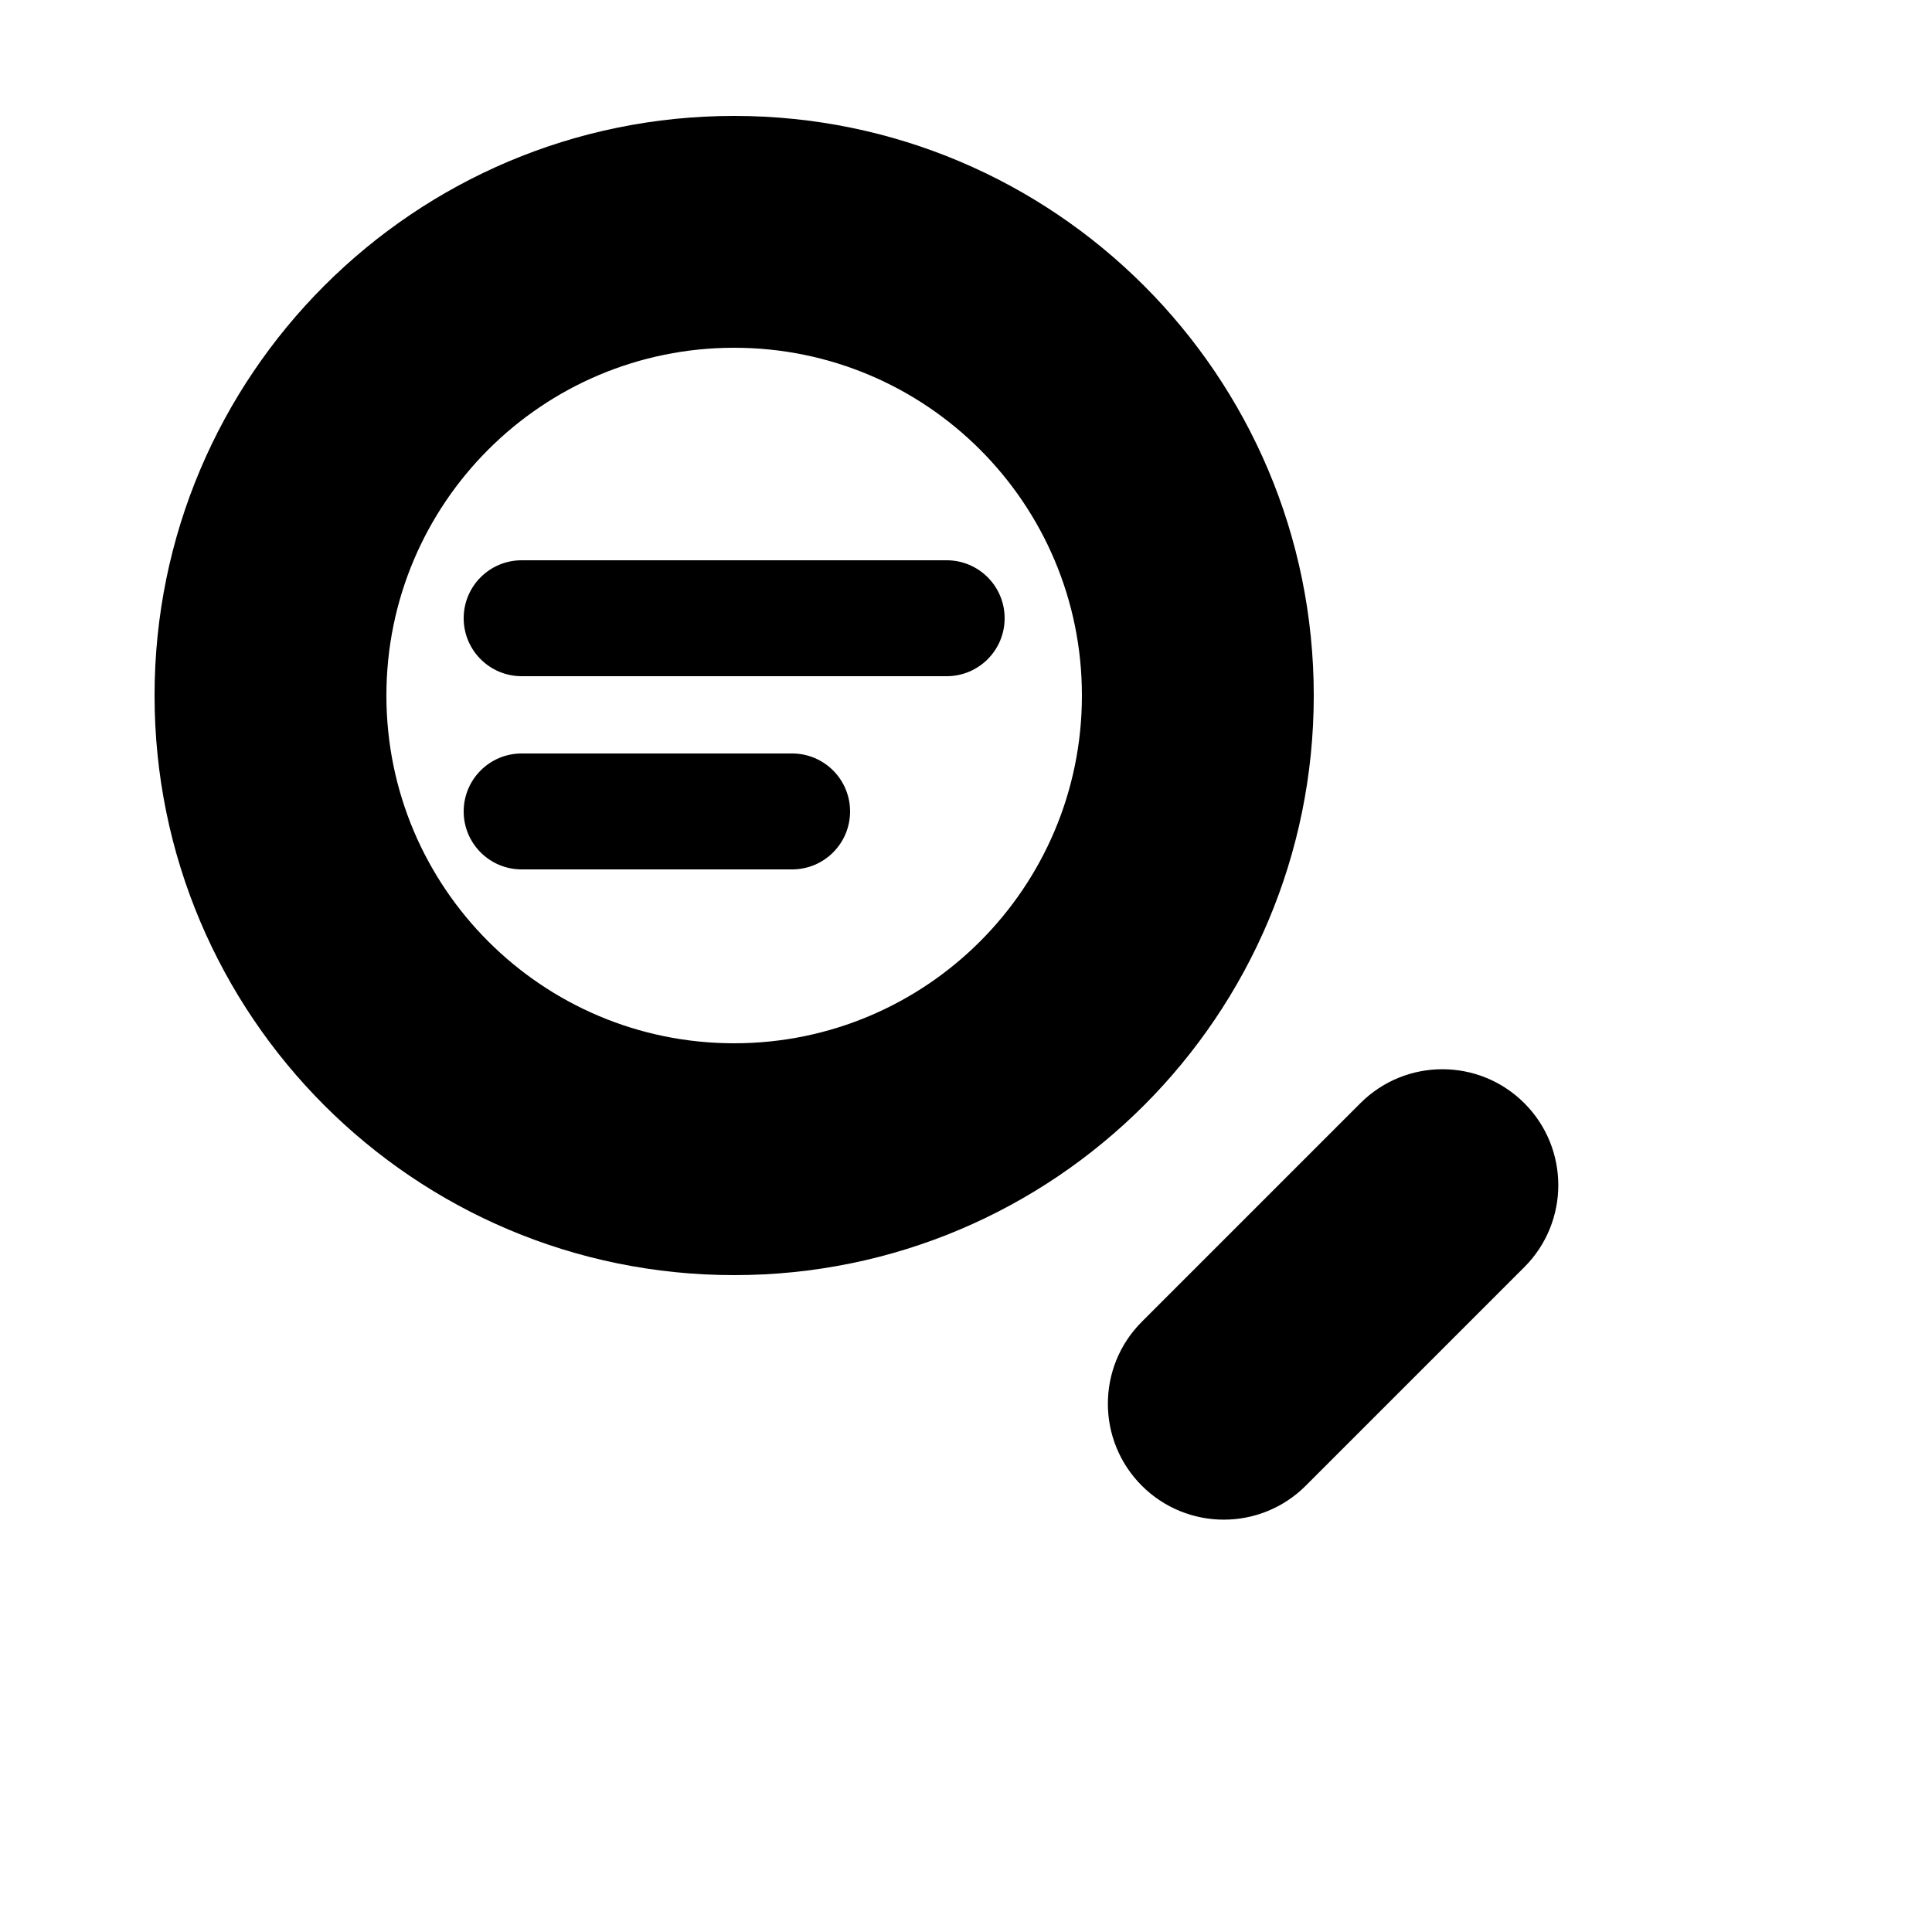
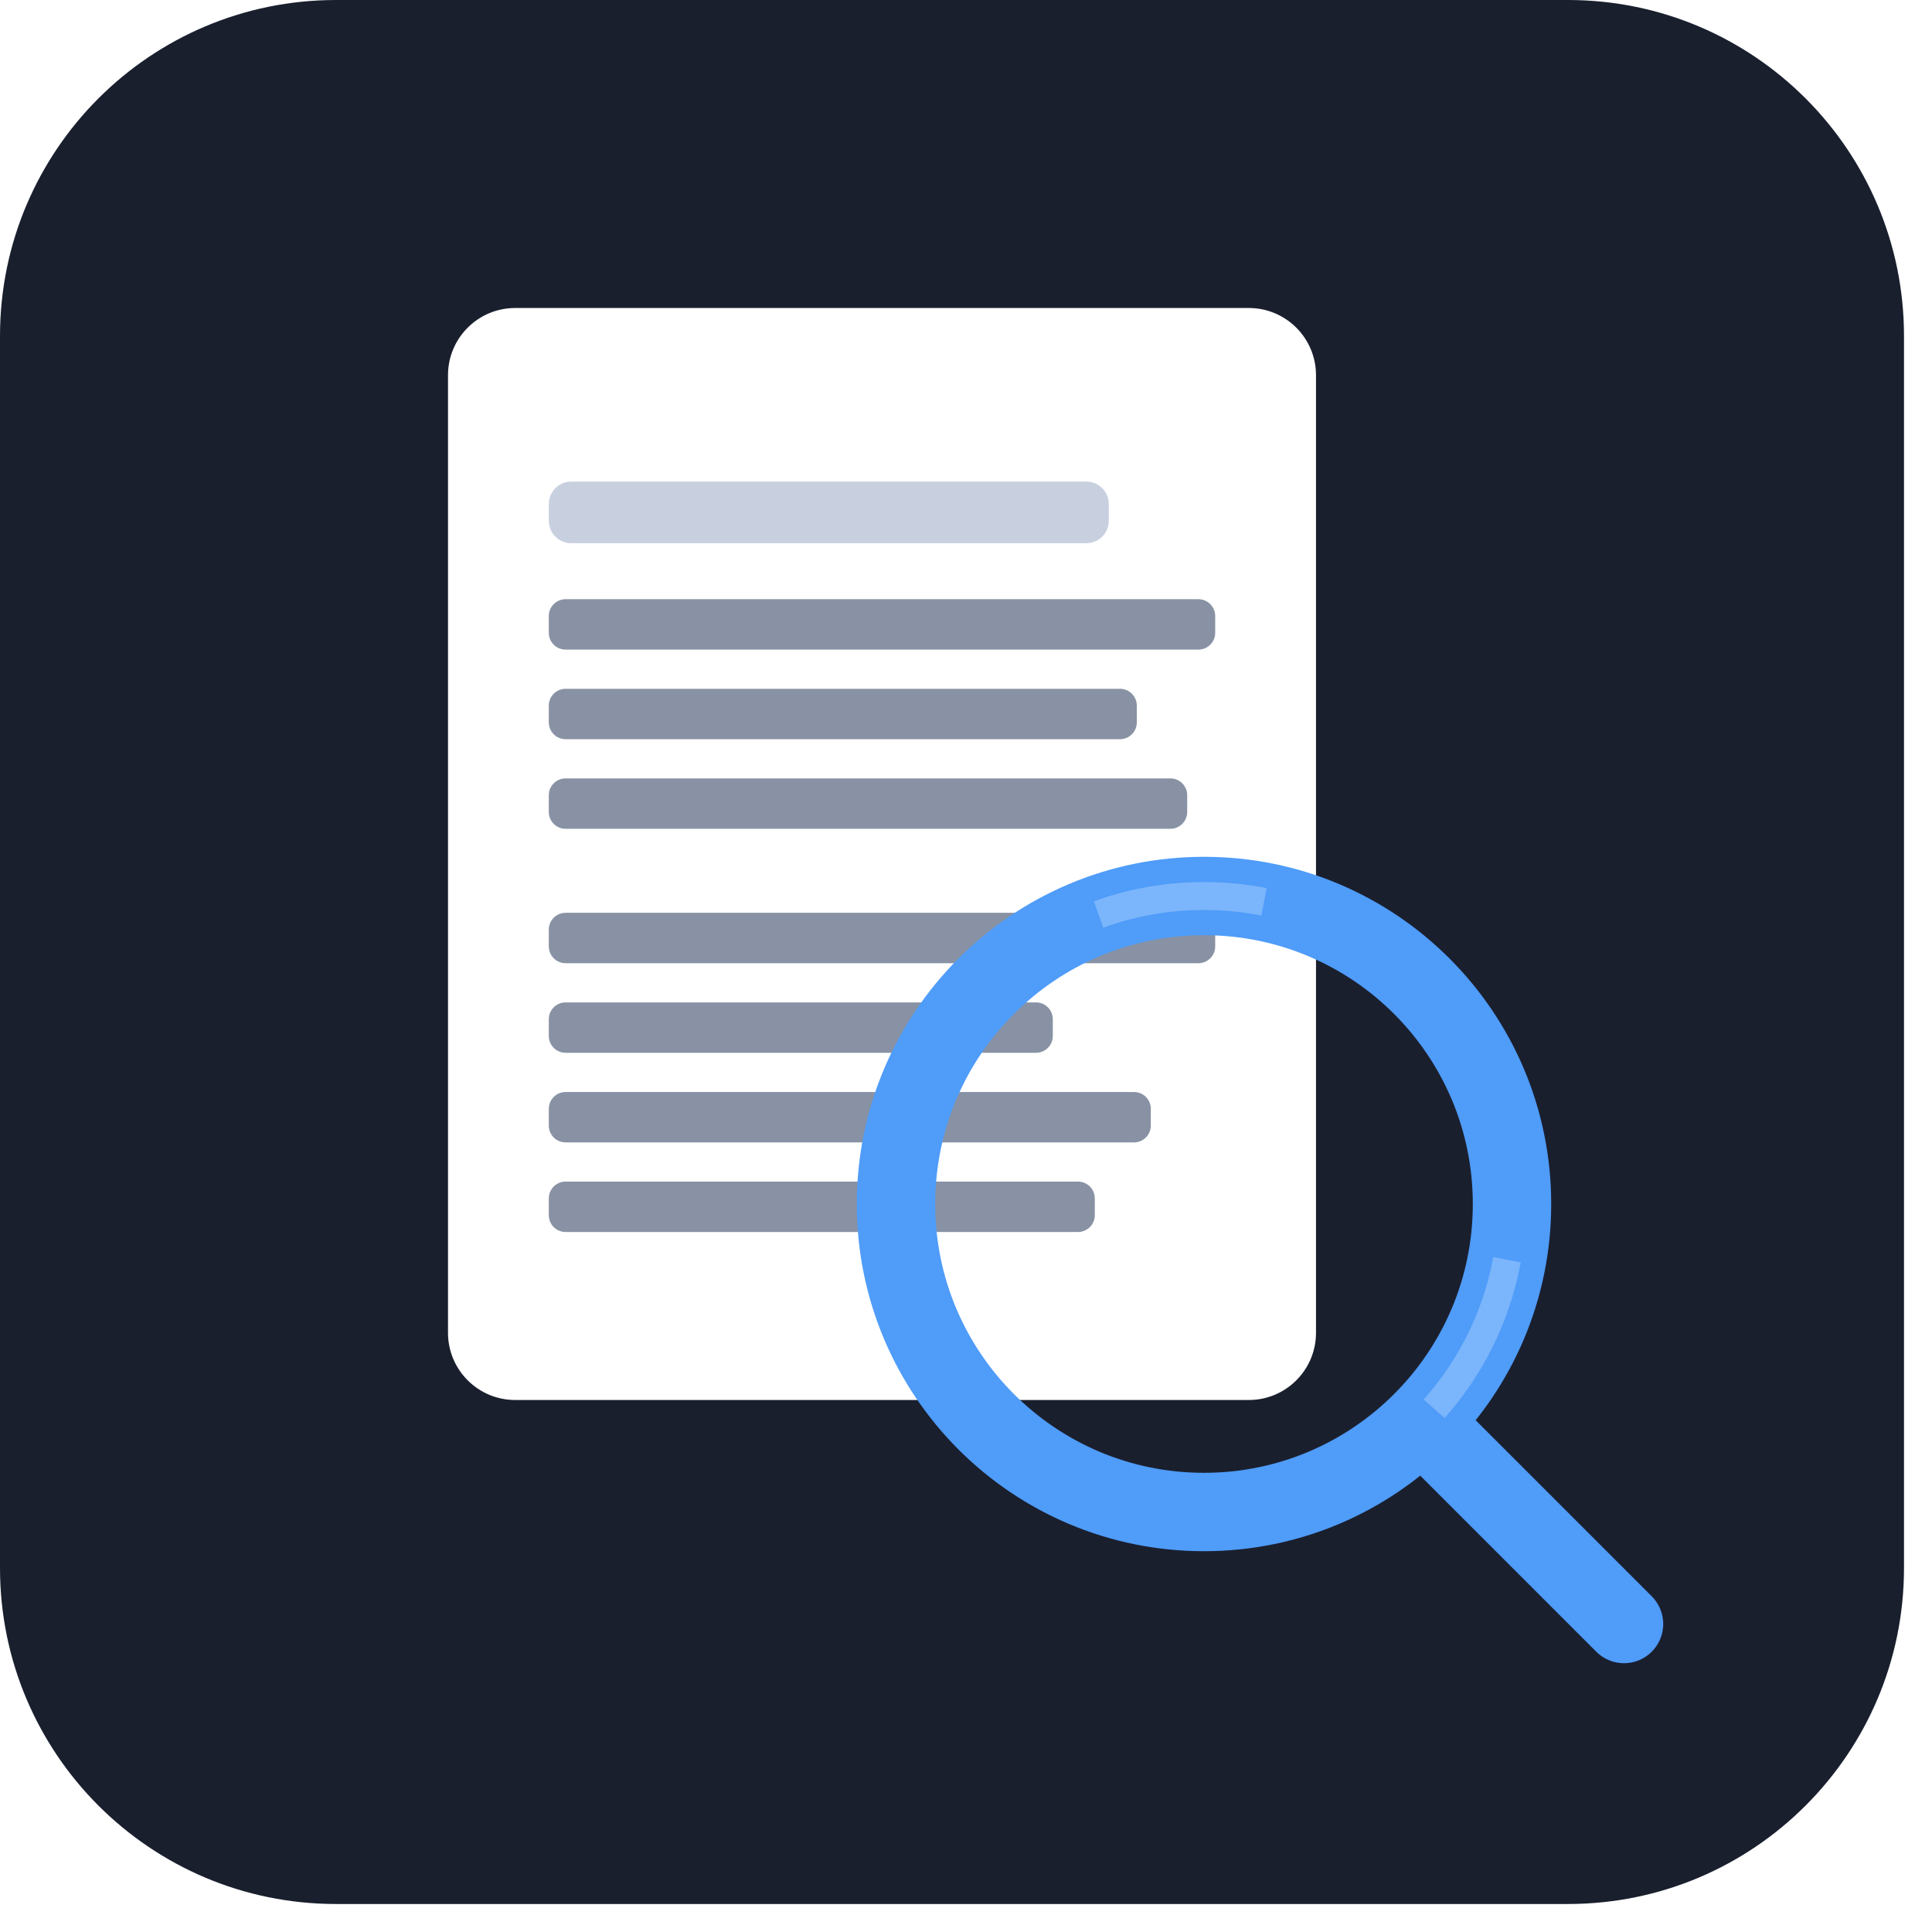
- <svg xmlns="http://www.w3.org/2000/svg" viewBox="0 0 100 100">
-   <path fill-rule="evenodd" clip-rule="evenodd" fill="currentColor" d="M68,36 A30,30 0 1,0 8,36 A30,30 0 1,0 68,36 Z        M56,36 A18,18 0 1,1 20,36 A18,18 0 1,1 56,36 Z" />
-   <rect x="24" y="29" width="28" height="6" rx="3" fill="currentColor" />
-   <rect x="24" y="39" width="20" height="6" rx="3" fill="currentColor" />
-   <rect x="63" y="53" width="12" height="28" rx="6" fill="currentColor" transform="rotate(45 69 67)" />
+ <svg xmlns="http://www.w3.org/2000/svg" width="100%" viewBox="0 0 690 690" role="img" style="">
+   <rect width="680" height="680" rx="120" style="fill:rgb(26, 31, 46);stroke:none;color:rgb(0, 0, 0);stroke-width:1px;stroke-linecap:butt;stroke-linejoin:miter;opacity:1;font-family:&quot;Anthropic Sans&quot;, -apple-system, &quot;system-ui&quot;, &quot;Segoe UI&quot;, sans-serif;font-size:16px;font-weight:400;text-anchor:start;dominant-baseline:auto" />
+   <rect x="160" y="110" width="310" height="390" rx="24" style="fill:rgb(255, 255, 255);stroke:none;color:rgb(0, 0, 0);stroke-width:1px;stroke-linecap:butt;stroke-linejoin:miter;opacity:1;font-family:&quot;Anthropic Sans&quot;, -apple-system, &quot;system-ui&quot;, &quot;Segoe UI&quot;, sans-serif;font-size:16px;font-weight:400;text-anchor:start;dominant-baseline:auto" />
+   <rect x="196" y="172" width="200" height="22" rx="8" style="fill:rgb(200, 208, 224);stroke:none;color:rgb(0, 0, 0);stroke-width:1px;stroke-linecap:butt;stroke-linejoin:miter;opacity:1;font-family:&quot;Anthropic Sans&quot;, -apple-system, &quot;system-ui&quot;, &quot;Segoe UI&quot;, sans-serif;font-size:16px;font-weight:400;text-anchor:start;dominant-baseline:auto" />
+   <rect x="196" y="214" width="238" height="18" rx="6" style="fill:rgb(136, 146, 164);stroke:none;color:rgb(0, 0, 0);stroke-width:1px;stroke-linecap:butt;stroke-linejoin:miter;opacity:1;font-family:&quot;Anthropic Sans&quot;, -apple-system, &quot;system-ui&quot;, &quot;Segoe UI&quot;, sans-serif;font-size:16px;font-weight:400;text-anchor:start;dominant-baseline:auto" />
+   <rect x="196" y="246" width="210" height="18" rx="6" style="fill:rgb(136, 146, 164);stroke:none;color:rgb(0, 0, 0);stroke-width:1px;stroke-linecap:butt;stroke-linejoin:miter;opacity:1;font-family:&quot;Anthropic Sans&quot;, -apple-system, &quot;system-ui&quot;, &quot;Segoe UI&quot;, sans-serif;font-size:16px;font-weight:400;text-anchor:start;dominant-baseline:auto" />
+   <rect x="196" y="278" width="228" height="18" rx="6" style="fill:rgb(136, 146, 164);stroke:none;color:rgb(0, 0, 0);stroke-width:1px;stroke-linecap:butt;stroke-linejoin:miter;opacity:1;font-family:&quot;Anthropic Sans&quot;, -apple-system, &quot;system-ui&quot;, &quot;Segoe UI&quot;, sans-serif;font-size:16px;font-weight:400;text-anchor:start;dominant-baseline:auto" />
+   <rect x="196" y="326" width="238" height="18" rx="6" style="fill:rgb(136, 146, 164);stroke:none;color:rgb(0, 0, 0);stroke-width:1px;stroke-linecap:butt;stroke-linejoin:miter;opacity:1;font-family:&quot;Anthropic Sans&quot;, -apple-system, &quot;system-ui&quot;, &quot;Segoe UI&quot;, sans-serif;font-size:16px;font-weight:400;text-anchor:start;dominant-baseline:auto" />
+   <rect x="196" y="358" width="180" height="18" rx="6" style="fill:rgb(136, 146, 164);stroke:none;color:rgb(0, 0, 0);stroke-width:1px;stroke-linecap:butt;stroke-linejoin:miter;opacity:1;font-family:&quot;Anthropic Sans&quot;, -apple-system, &quot;system-ui&quot;, &quot;Segoe UI&quot;, sans-serif;font-size:16px;font-weight:400;text-anchor:start;dominant-baseline:auto" />
+   <rect x="196" y="390" width="215" height="18" rx="6" style="fill:rgb(136, 146, 164);stroke:none;color:rgb(0, 0, 0);stroke-width:1px;stroke-linecap:butt;stroke-linejoin:miter;opacity:1;font-family:&quot;Anthropic Sans&quot;, -apple-system, &quot;system-ui&quot;, &quot;Segoe UI&quot;, sans-serif;font-size:16px;font-weight:400;text-anchor:start;dominant-baseline:auto" />
+   <rect x="196" y="422" width="195" height="18" rx="6" style="fill:rgb(136, 146, 164);stroke:none;color:rgb(0, 0, 0);stroke-width:1px;stroke-linecap:butt;stroke-linejoin:miter;opacity:1;font-family:&quot;Anthropic Sans&quot;, -apple-system, &quot;system-ui&quot;, &quot;Segoe UI&quot;, sans-serif;font-size:16px;font-weight:400;text-anchor:start;dominant-baseline:auto" />
+   <circle cx="430" cy="430" r="110" style="fill:none;stroke:rgb(79, 156, 249);color:rgb(0, 0, 0);stroke-width:28px;stroke-linecap:butt;stroke-linejoin:miter;opacity:1;font-family:&quot;Anthropic Sans&quot;, -apple-system, &quot;system-ui&quot;, &quot;Segoe UI&quot;, sans-serif;font-size:16px;font-weight:400;text-anchor:start;dominant-baseline:auto" />
+   <line x1="510" y1="510" x2="580" y2="580" fill="none" style="fill:none;stroke:rgb(79, 156, 249);color:rgb(0, 0, 0);stroke-width:28px;stroke-linecap:round;stroke-linejoin:miter;opacity:1;font-family:&quot;Anthropic Sans&quot;, -apple-system, &quot;system-ui&quot;, &quot;Segoe UI&quot;, sans-serif;font-size:16px;font-weight:400;text-anchor:start;dominant-baseline:auto" />
+   <circle cx="430" cy="430" r="110" stroke-dasharray="60 400" stroke-dashoffset="-20" style="fill:none;stroke:rgba(255, 255, 255, 0.25);color:rgb(0, 0, 0);stroke-width:10px;stroke-dasharray:60px, 400px;stroke-linecap:butt;stroke-linejoin:miter;opacity:1;font-family:&quot;Anthropic Sans&quot;, -apple-system, &quot;system-ui&quot;, &quot;Segoe UI&quot;, sans-serif;font-size:16px;font-weight:400;text-anchor:start;dominant-baseline:auto" />
</svg>
